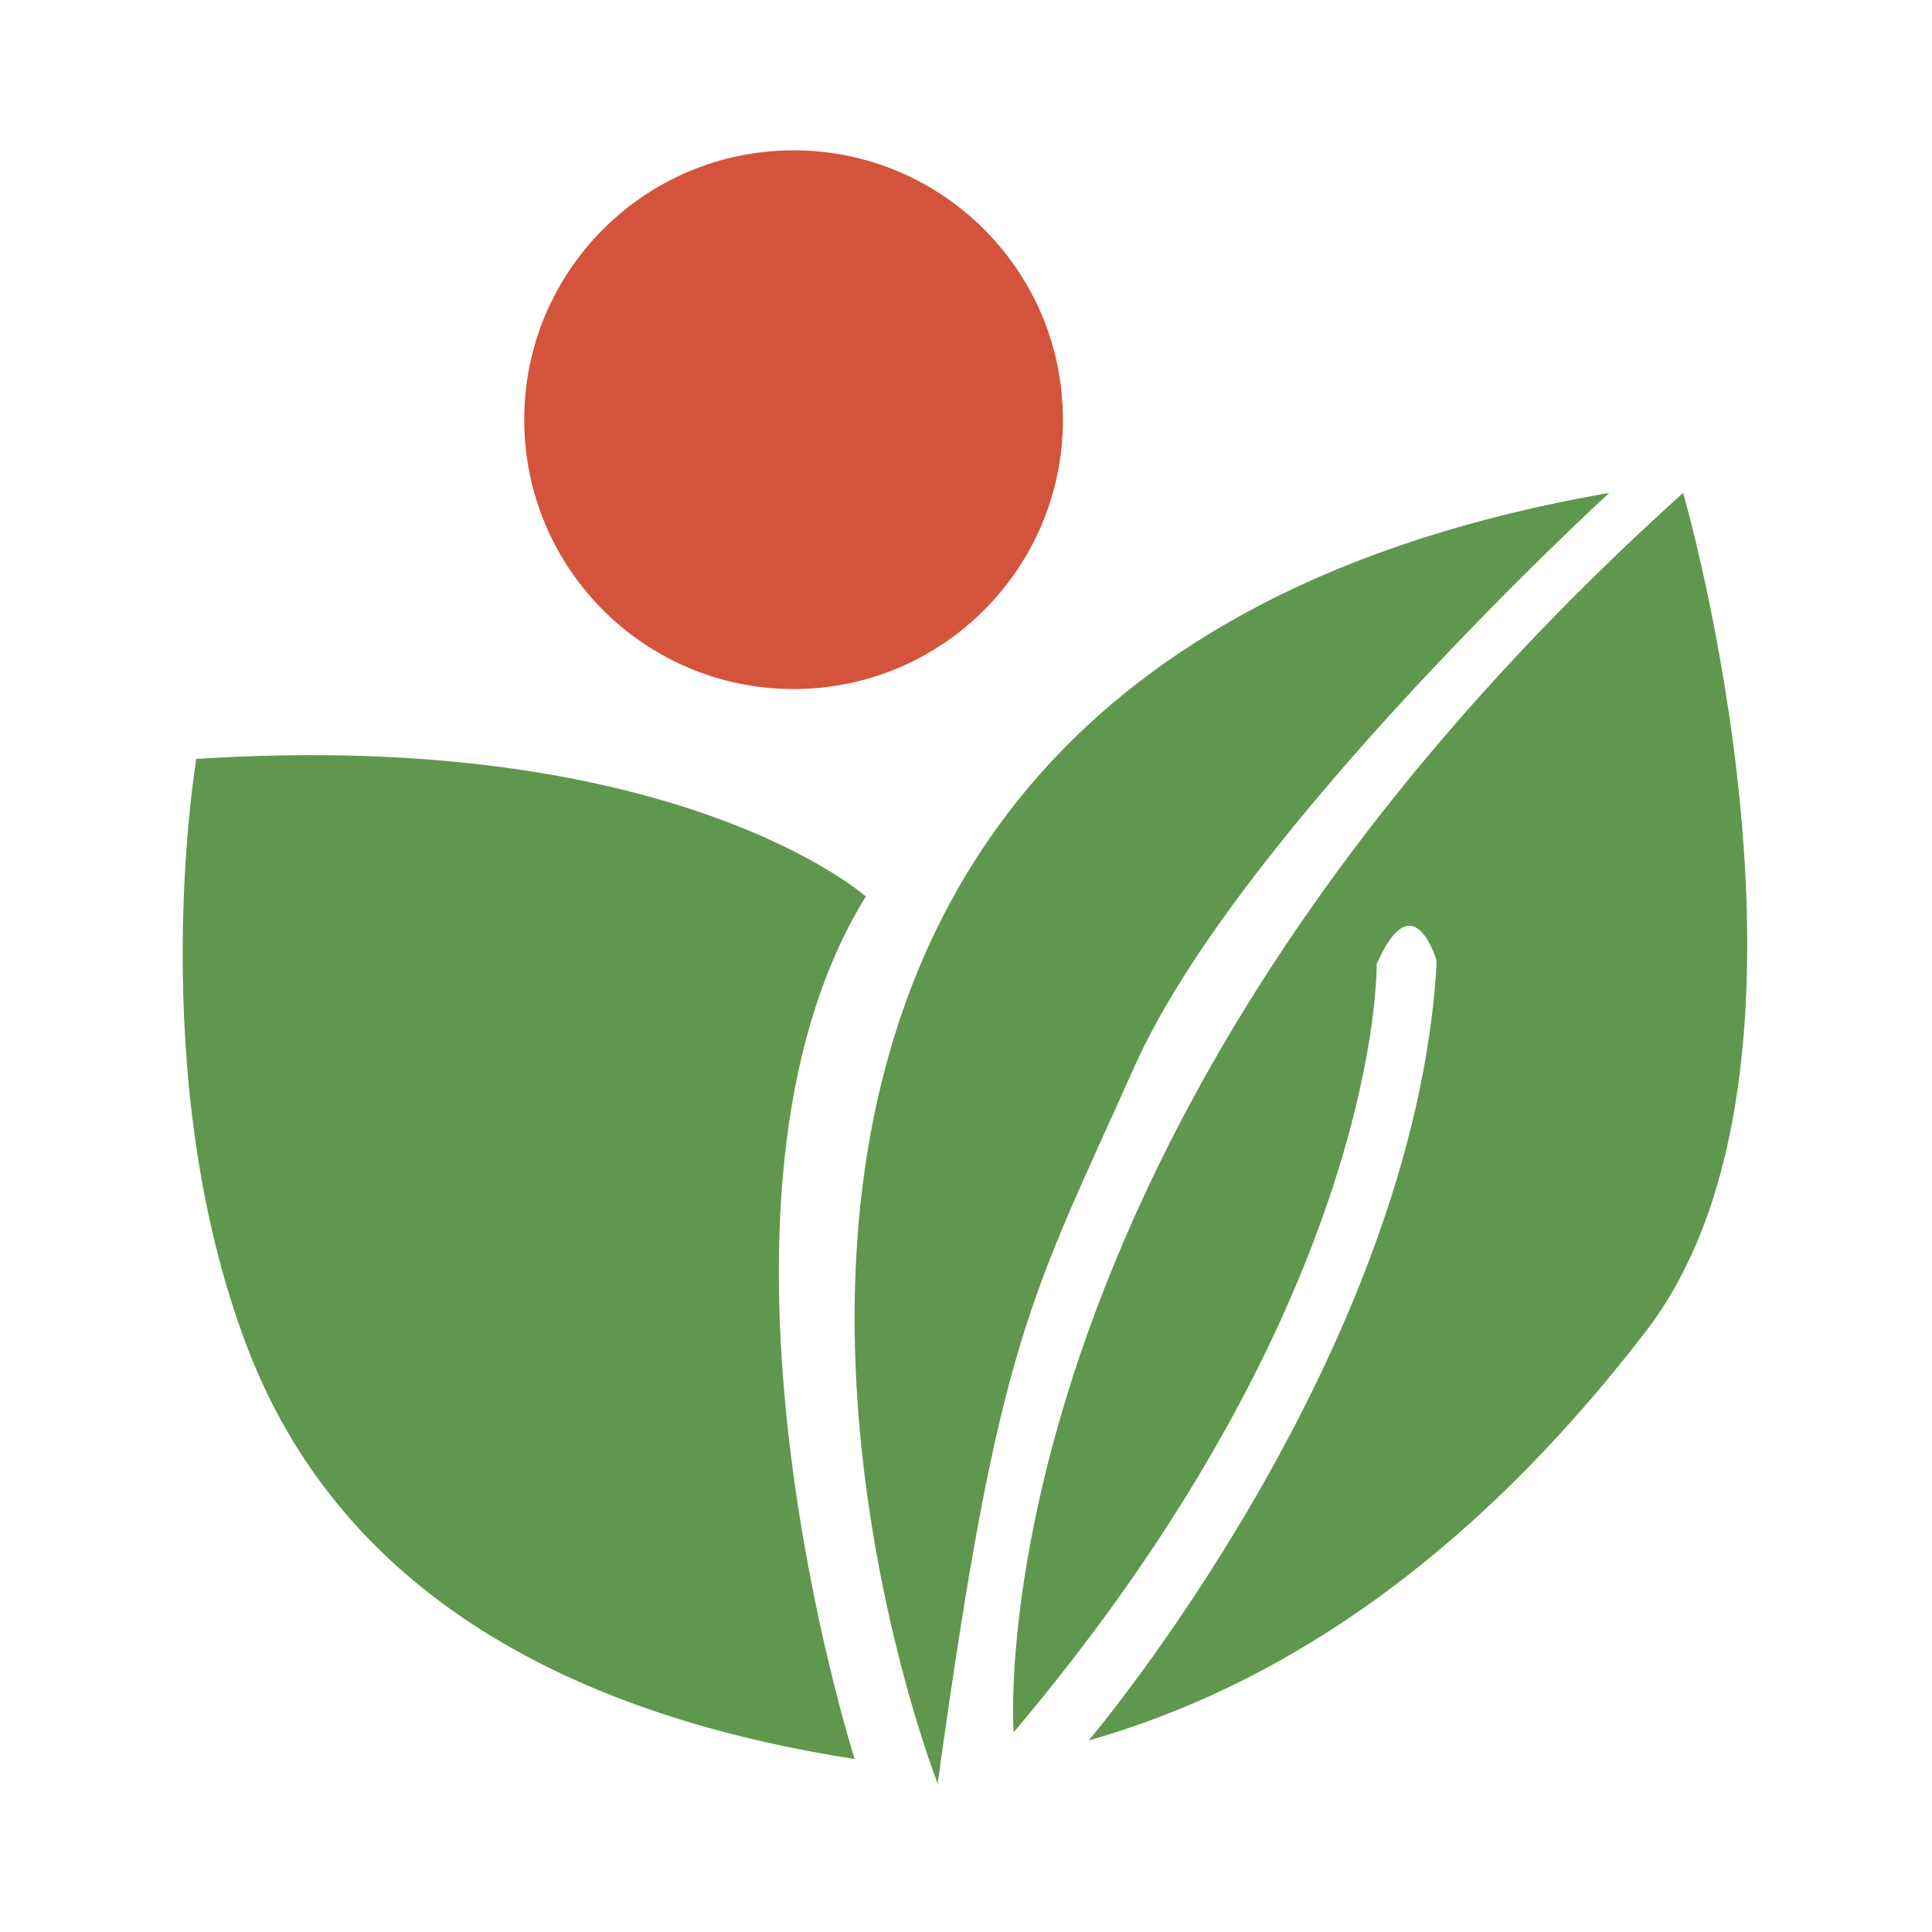
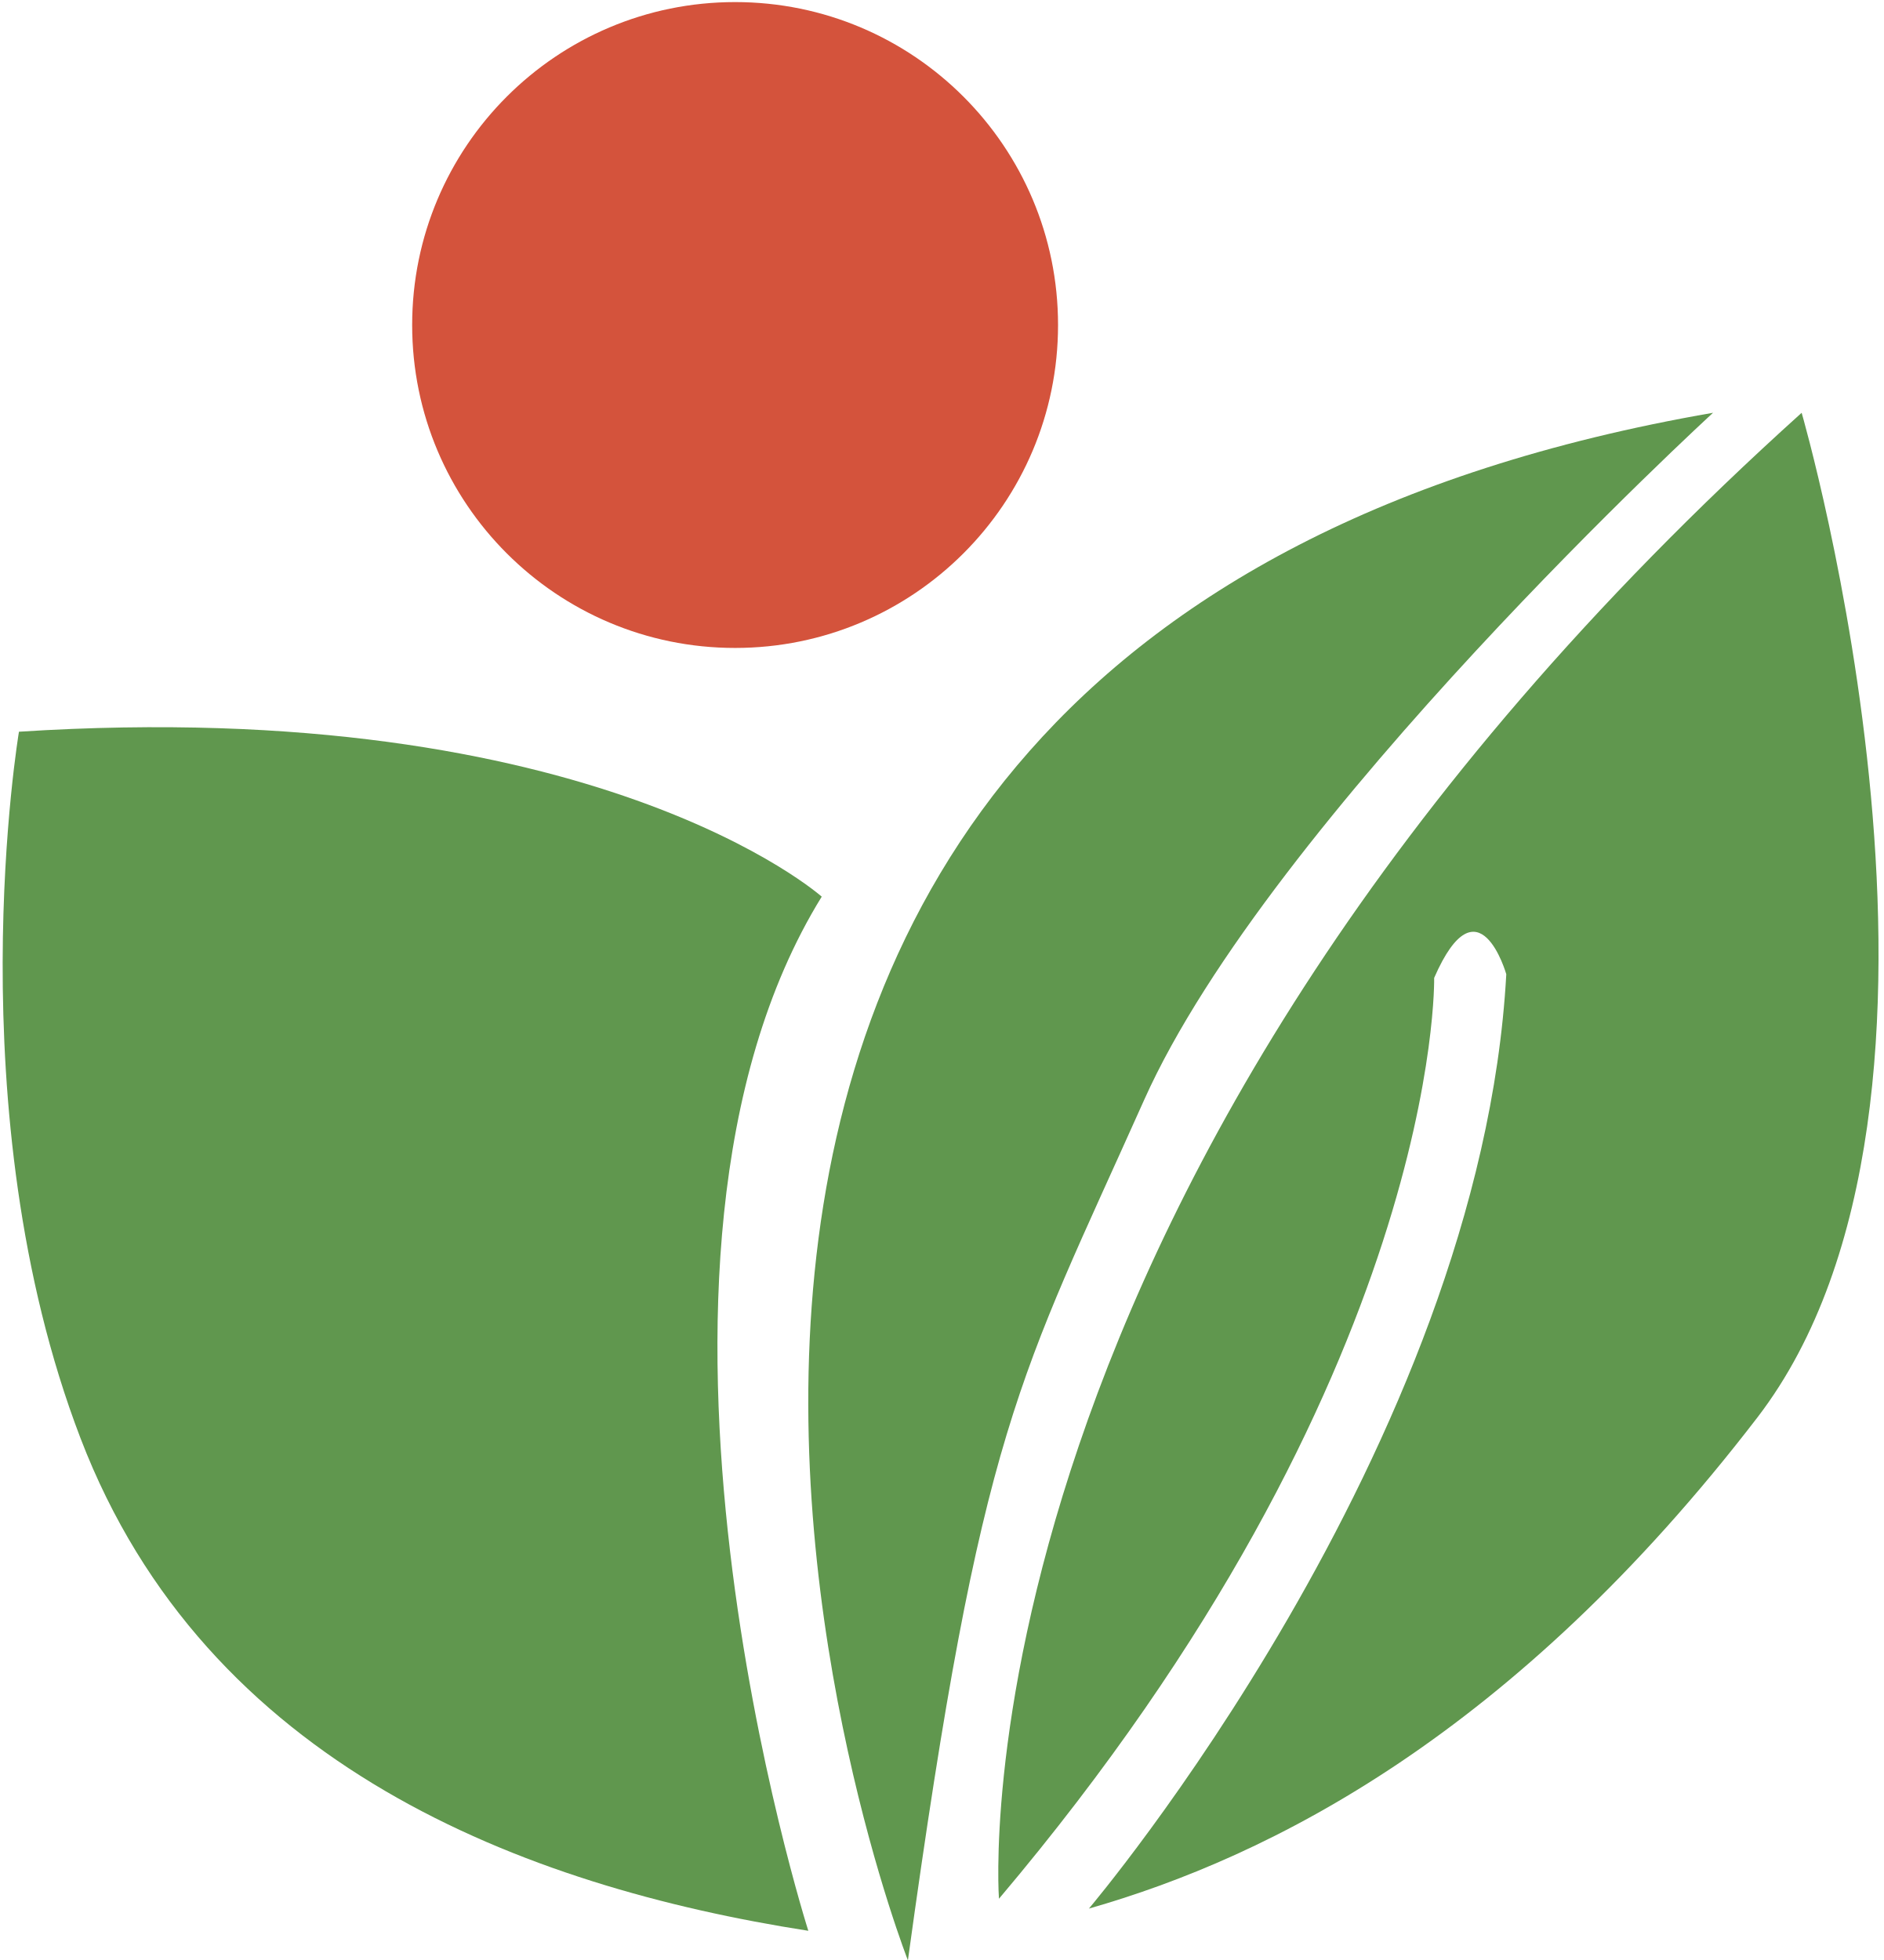
- <svg xmlns="http://www.w3.org/2000/svg" viewBox="118.25 38.60 27.3 27.3">
+ <svg xmlns="http://www.w3.org/2000/svg" viewBox="120.8 40.7 22.2 23.1" role="img" aria-label="Tatvyra">
  <path transform="matrix(1,0,0,-1,131.5,63.80389)" d="M0 0C0 0-6.095 15.54 9.489 18.239 9.489 18.239 4.266 13.451 2.785 10.142 1.306 6.834 .87 6.312 0 0" fill="#60974e" />
  <path transform="matrix(1,0,0,-1,142.0332,45.56509)" d="M0 0C0 0 2.351-8.097-.521-11.84-3.395-15.583-6.268-17.02-8.4-17.629-8.4-17.629-3.786-12.188-3.481-6.617-3.481-6.617-3.809-5.463-4.331-6.66-4.331-6.66-4.236-11.332-9.46-17.513-9.46-17.513-10.099-9.098 0 0" fill="#60974e" />
  <path transform="matrix(1,0,0,-1,130.4844,51.26779)" d="M0 0C0 0-2.67 2.38-9.461 1.944-9.461 1.944-10.215-2.524-8.735-6.384-7.255-10.244-3.509-11.666-.158-12.188-.158-12.188-2.67-4.324 0 0" fill="#60974e" />
  <path transform="matrix(1,0,0,-1,133.2695,44.53049)" d="M0 0C0-2.102-1.704-3.806-3.806-3.806-5.908-3.806-7.612-2.102-7.612 0-7.612 2.102-5.908 3.806-3.806 3.806-1.704 3.806 0 2.102 0 0" fill="#d4533c" />
</svg>
